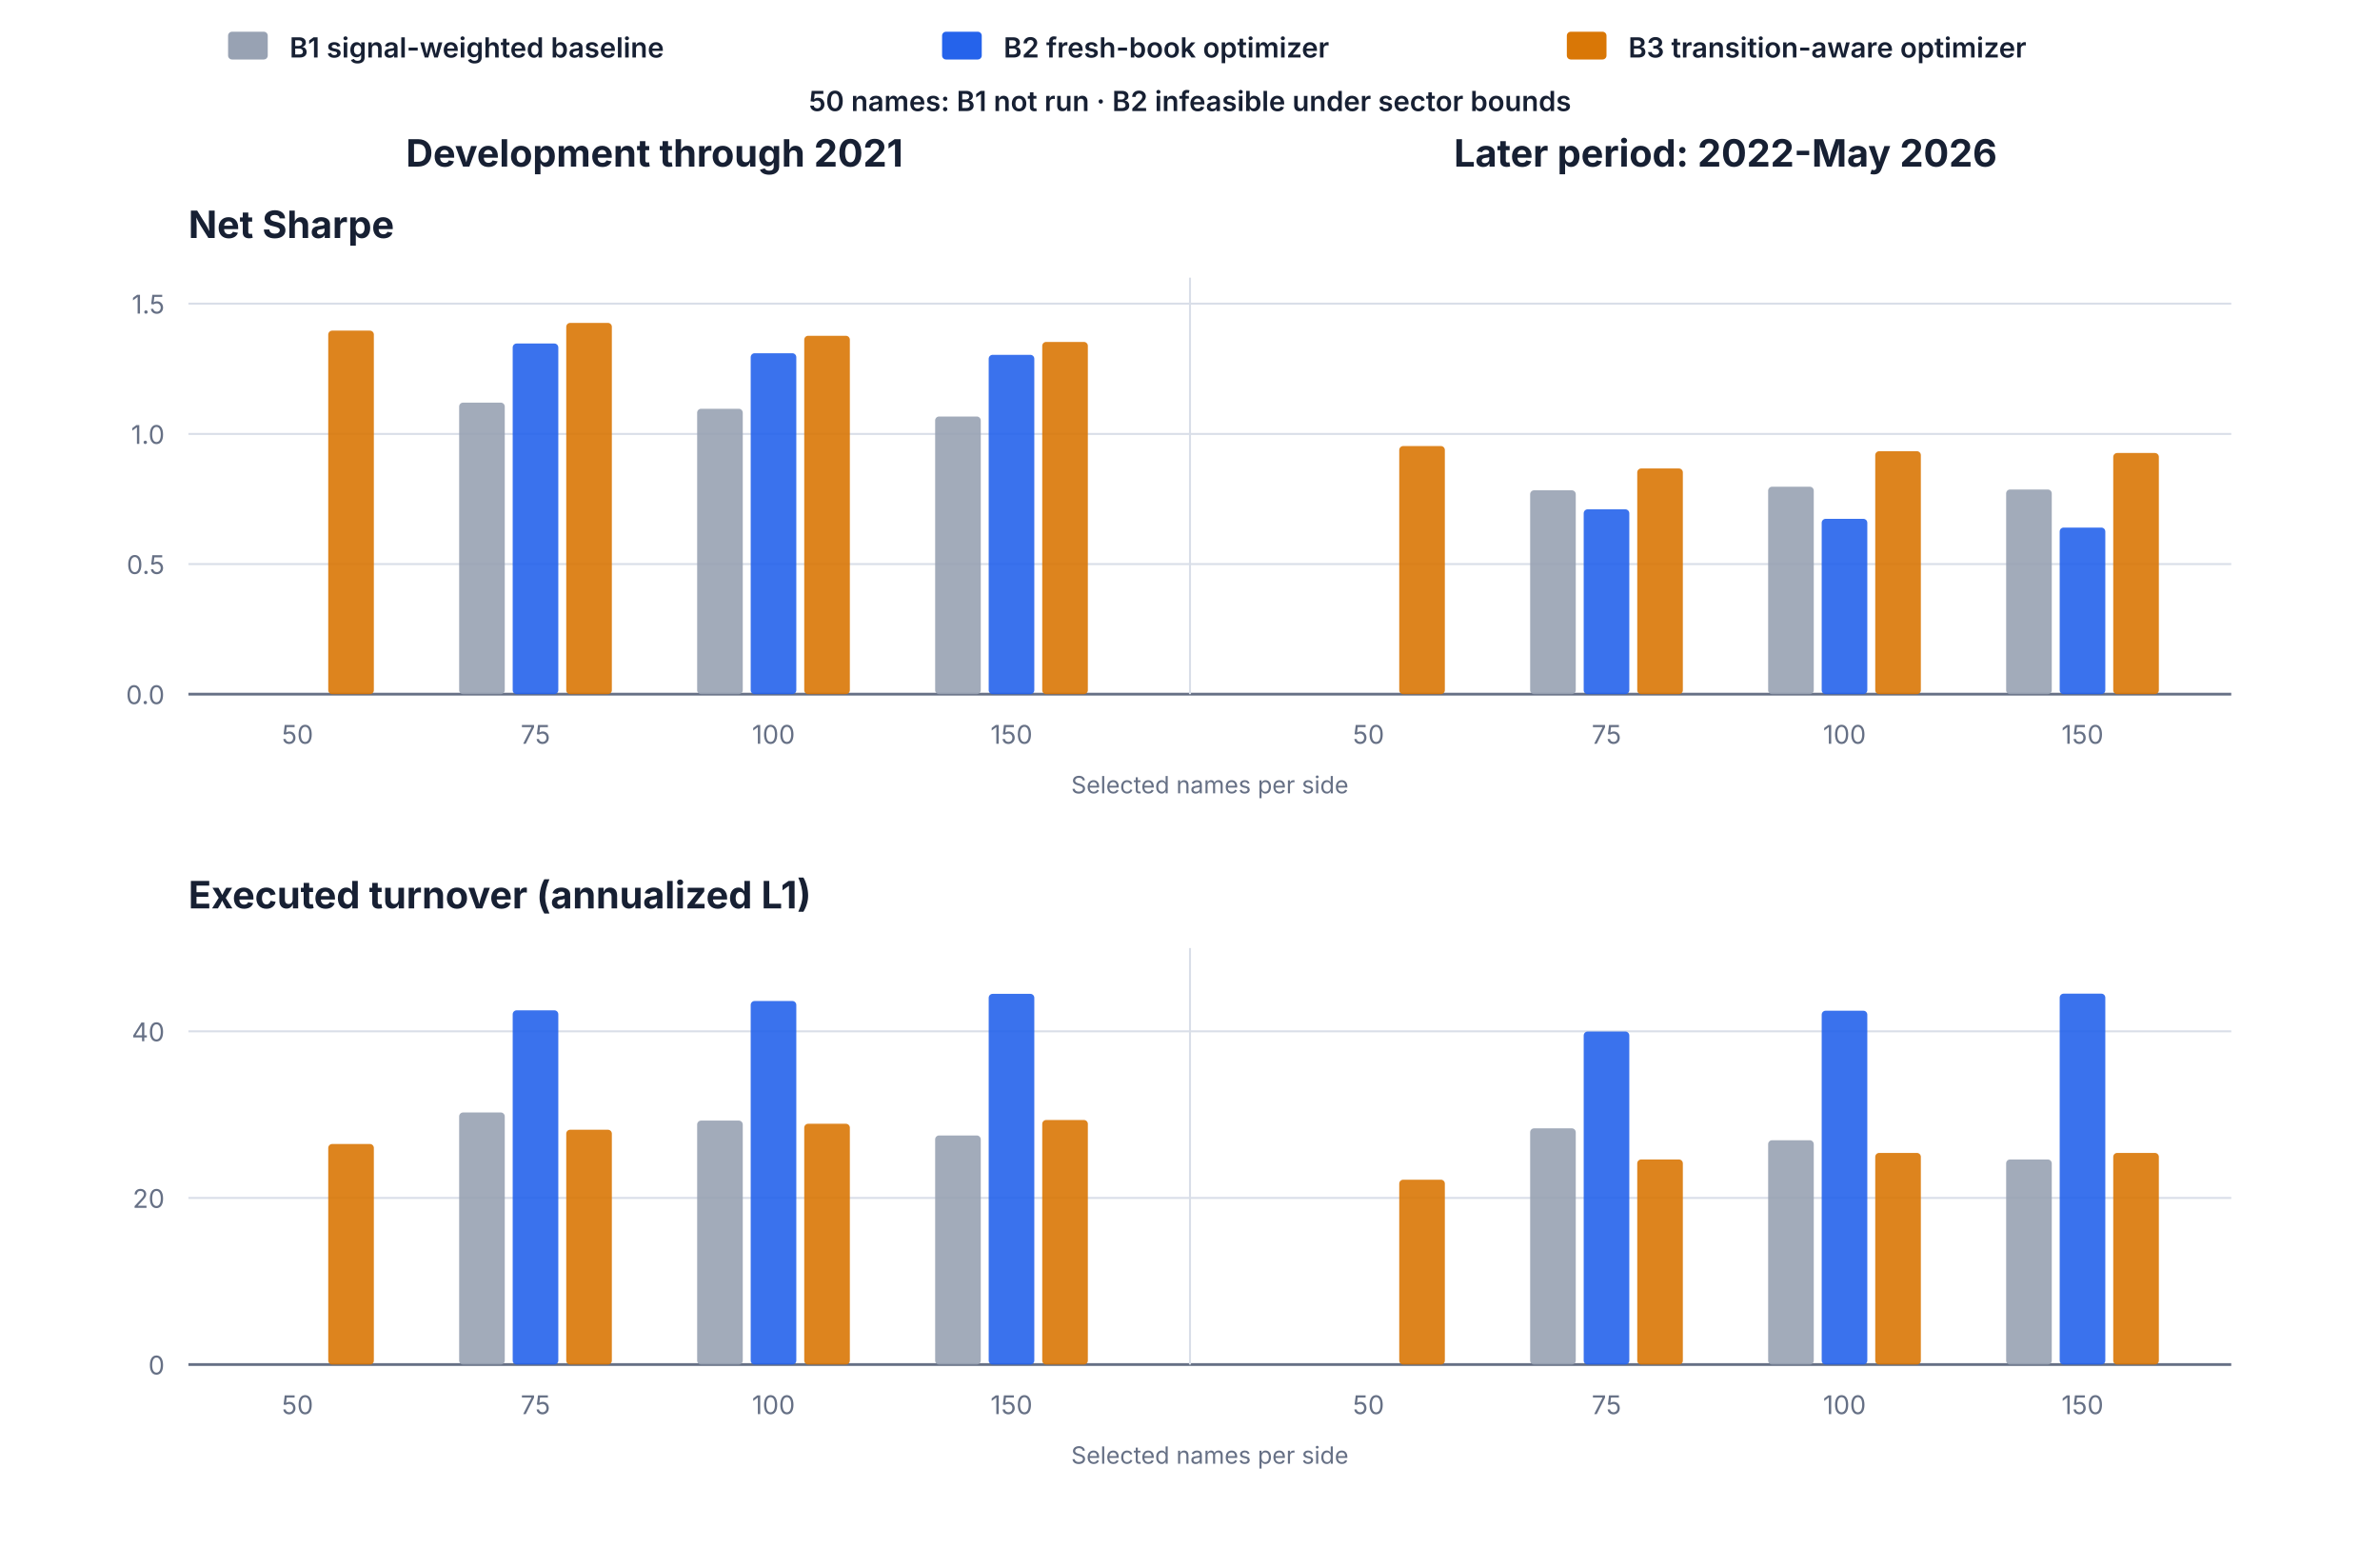
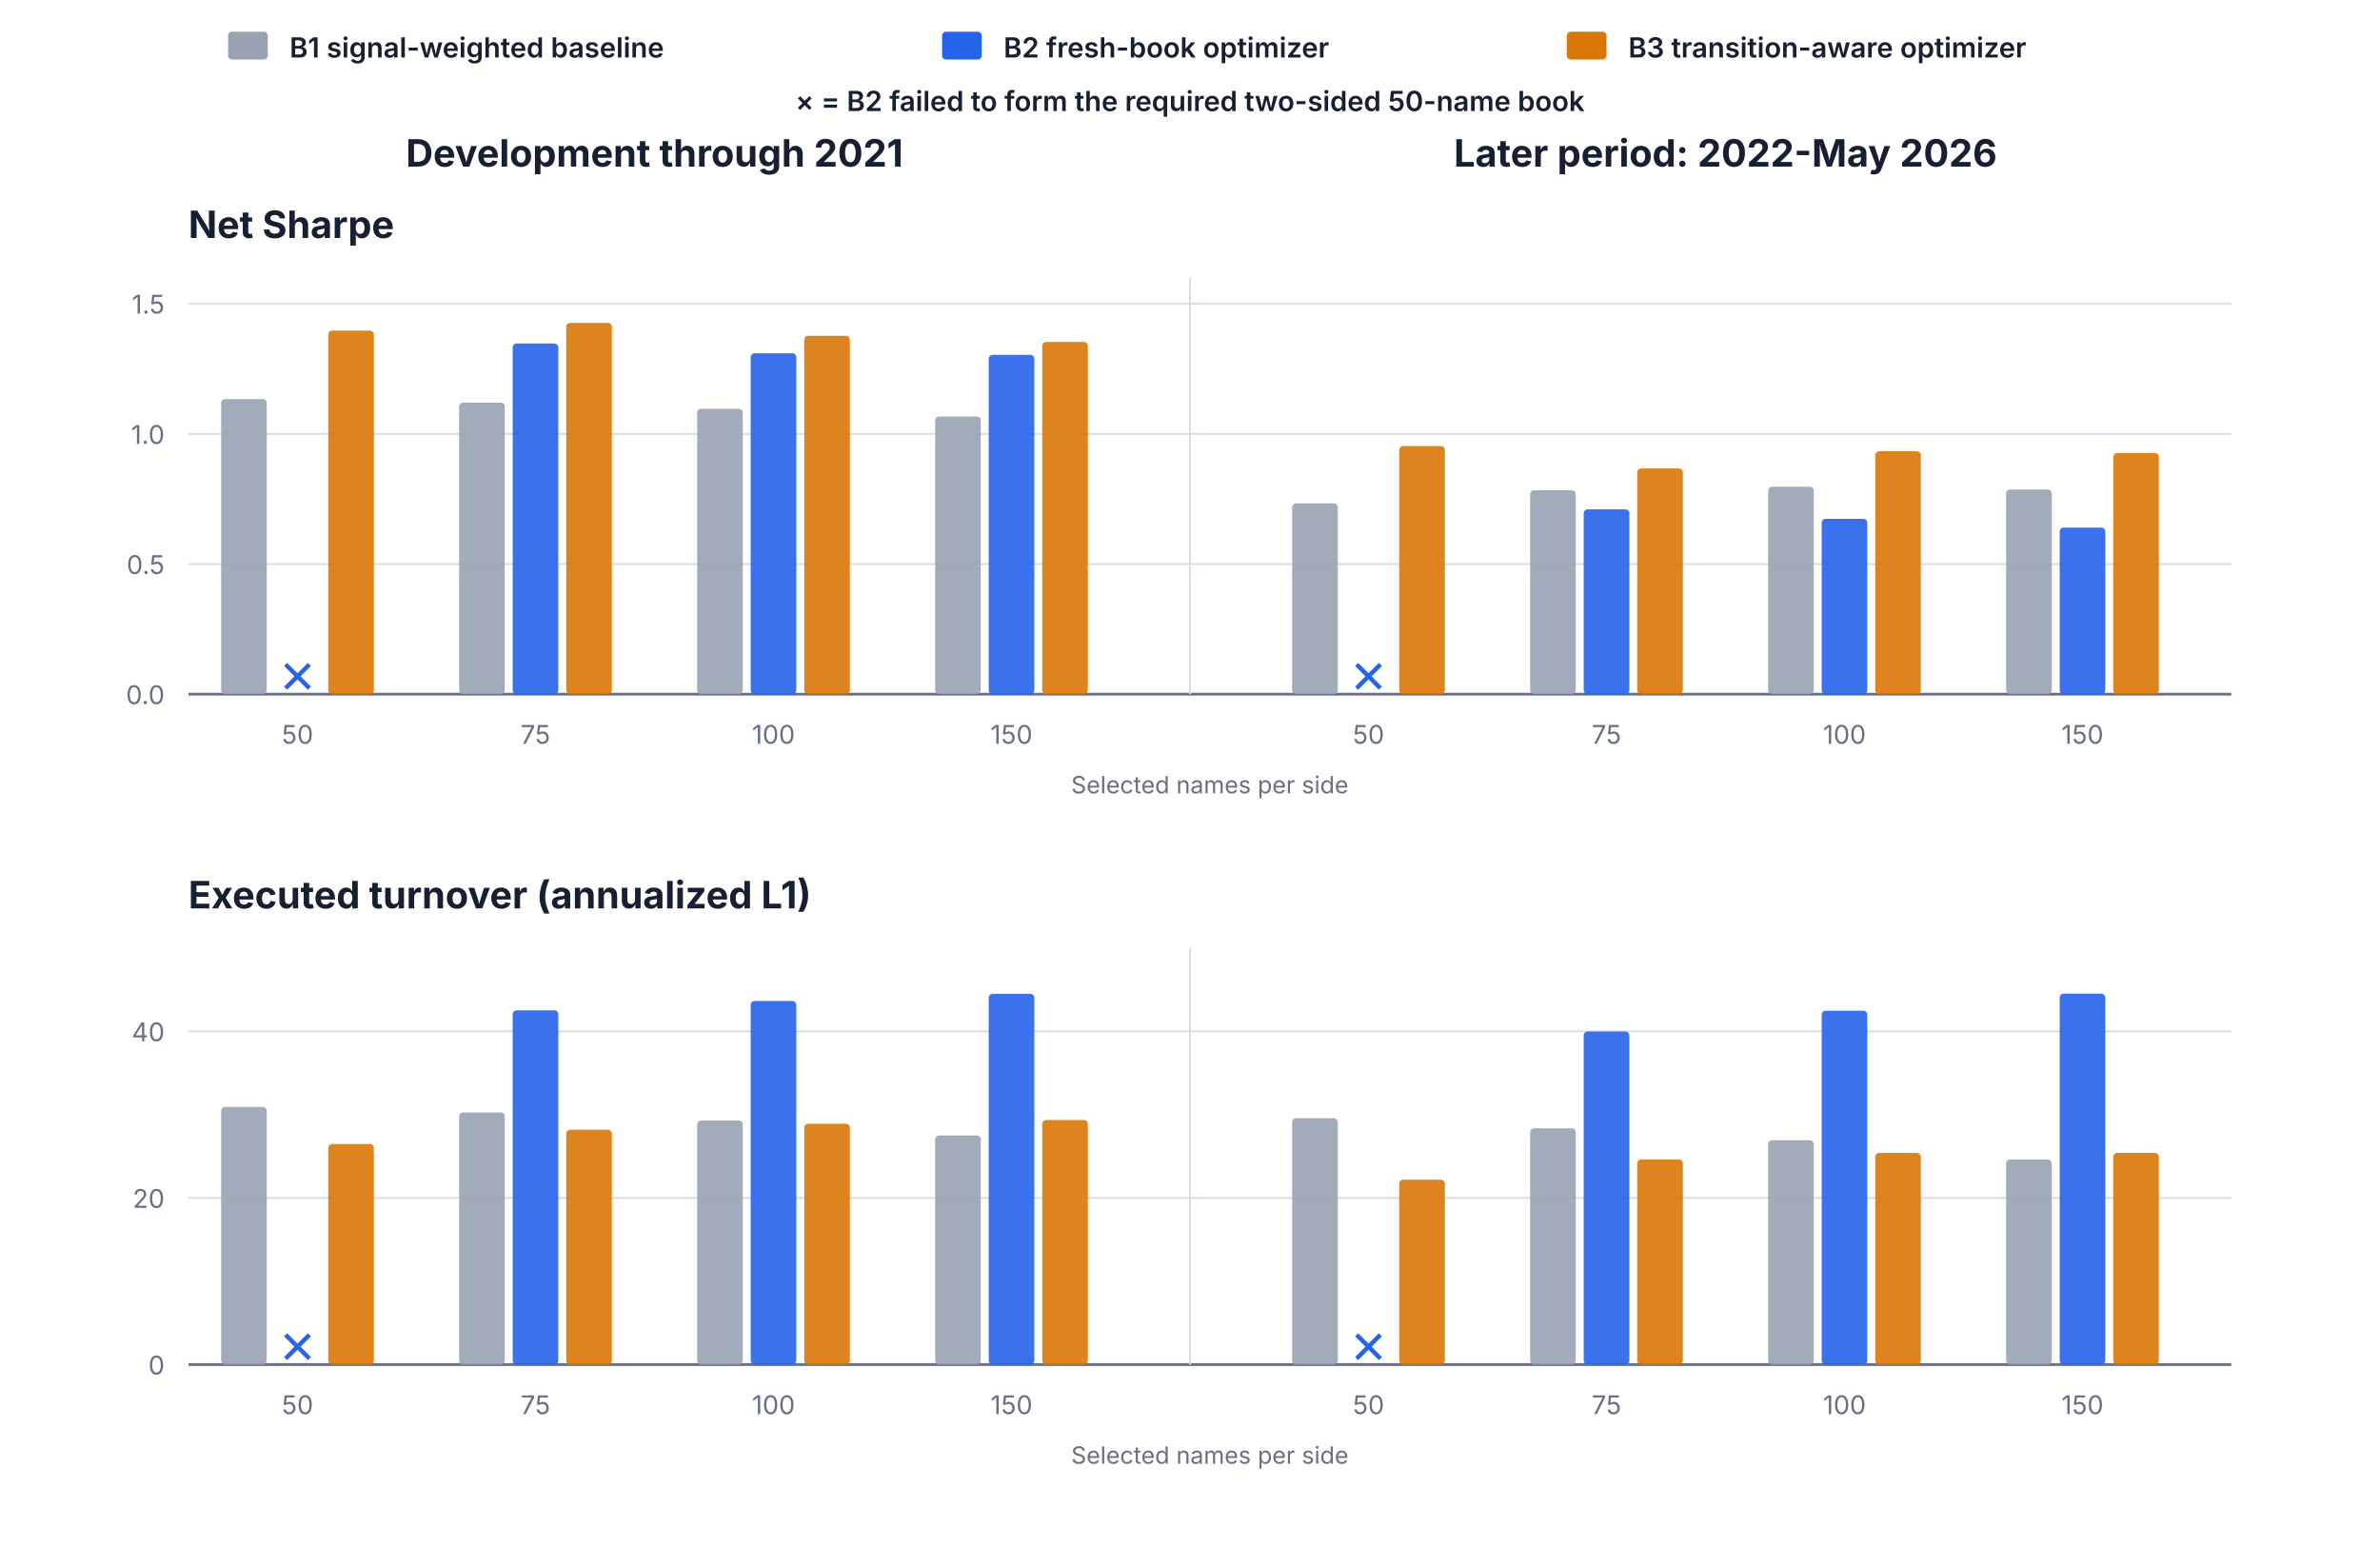
<svg xmlns="http://www.w3.org/2000/svg" width="1200" height="790" viewBox="0 0 1200 790" role="img" aria-labelledby="title desc">
  <g font-family="Inter, ui-sans-serif, -apple-system, BlinkMacSystemFont, Segoe UI, sans-serif">
    <rect x="115" y="16" width="20" height="14" rx="2" fill="#98A2B3" />
    <text x="146.0" y="29.0" fill="#172033" font-size="14" font-weight="600" text-anchor="start">B1 signal-weighted baseline</text>
    <rect x="475" y="16" width="20" height="14" rx="2" fill="#2563EB" />
    <text x="506.0" y="29.0" fill="#172033" font-size="14" font-weight="600" text-anchor="start">B2 fresh-book optimizer</text>
    <rect x="790" y="16" width="20" height="14" rx="2" fill="#D97706" />
    <text x="821.0" y="29.0" fill="#172033" font-size="14" font-weight="600" text-anchor="start">B3 transition-aware optimizer</text>
-     <text x="600.0" y="56.0" fill="#172033" font-size="14" font-weight="600" text-anchor="middle">50 names: B1 not run · B2 infeasible under sector bounds</text>
+     <text x="600.0" y="56.0" fill="#172033" font-size="14" font-weight="600" text-anchor="middle">× = B2 failed to form the required two-sided 50-name book</text>
    <text x="330.0" y="84.0" fill="#172033" font-size="19" font-weight="650" text-anchor="middle">Development through 2021</text>
    <text x="870.0" y="84.0" fill="#172033" font-size="19" font-weight="650" text-anchor="middle">Later period: 2022-May 2026</text>
    <text x="95.0" y="120.0" fill="#172033" font-size="19" font-weight="650" text-anchor="start">Net Sharpe</text>
    <line x1="95.0" y1="350.0" x2="1125.0" y2="350.0" stroke="#667085" stroke-width="1.4" />
    <text x="83.0" y="355.0" fill="#667085" font-size="13" font-weight="400" text-anchor="end">0.0</text>
    <line x1="95.0" y1="284.4" x2="1125.0" y2="284.4" stroke="#D9DEE8" stroke-width="1" />
    <text x="83.0" y="289.4" fill="#667085" font-size="13" font-weight="400" text-anchor="end">0.5</text>
    <line x1="95.0" y1="218.8" x2="1125.0" y2="218.8" stroke="#D9DEE8" stroke-width="1" />
    <text x="83.0" y="223.8" fill="#667085" font-size="13" font-weight="400" text-anchor="end">1.0</text>
    <line x1="95.0" y1="153.1" x2="1125.0" y2="153.1" stroke="#D9DEE8" stroke-width="1" />
    <text x="83.0" y="158.1" fill="#667085" font-size="13" font-weight="400" text-anchor="end">1.5</text>
    <text x="150.0" y="375.0" fill="#667085" font-size="13" font-weight="400" text-anchor="middle">50</text>
+     <rect x="111.5" y="201.2" width="23.0" height="148.8" rx="2" fill="#98A2B3" fill-opacity="0.90" />
+     <line x1="144.0" y1="335.0" x2="156.0" y2="347.0" stroke="#2563EB" stroke-width="2.2" />
+     <line x1="144.0" y1="347.0" x2="156.0" y2="335.0" stroke="#2563EB" stroke-width="2.2" />
    <rect x="165.5" y="166.7" width="23.0" height="183.3" rx="2" fill="#D97706" fill-opacity="0.90" />
    <text x="270.0" y="375.0" fill="#667085" font-size="13" font-weight="400" text-anchor="middle">75</text>
    <rect x="231.5" y="203.0" width="23.0" height="147.0" rx="2" fill="#98A2B3" fill-opacity="0.90" />
    <rect x="258.5" y="173.2" width="23.0" height="176.8" rx="2" fill="#2563EB" fill-opacity="0.90" />
    <rect x="285.5" y="162.8" width="23.0" height="187.2" rx="2" fill="#D97706" fill-opacity="0.90" />
    <text x="390.0" y="375.0" fill="#667085" font-size="13" font-weight="400" text-anchor="middle">100</text>
    <rect x="351.5" y="206.1" width="23.0" height="143.9" rx="2" fill="#98A2B3" fill-opacity="0.90" />
    <rect x="378.5" y="178.1" width="23.0" height="171.9" rx="2" fill="#2563EB" fill-opacity="0.90" />
    <rect x="405.5" y="169.3" width="23.0" height="180.7" rx="2" fill="#D97706" fill-opacity="0.90" />
    <text x="510.0" y="375.0" fill="#667085" font-size="13" font-weight="400" text-anchor="middle">150</text>
    <rect x="471.5" y="210.0" width="23.0" height="140.0" rx="2" fill="#98A2B3" fill-opacity="0.90" />
    <rect x="498.5" y="178.9" width="23.0" height="171.1" rx="2" fill="#2563EB" fill-opacity="0.90" />
    <rect x="525.5" y="172.4" width="23.0" height="177.6" rx="2" fill="#D97706" fill-opacity="0.90" />
    <text x="690.0" y="375.0" fill="#667085" font-size="13" font-weight="400" text-anchor="middle">50</text>
+     <rect x="651.5" y="253.8" width="23.0" height="96.2" rx="2" fill="#98A2B3" fill-opacity="0.90" />
+     <line x1="684.0" y1="335.0" x2="696.0" y2="347.0" stroke="#2563EB" stroke-width="2.2" />
+     <line x1="684.0" y1="347.0" x2="696.0" y2="335.0" stroke="#2563EB" stroke-width="2.2" />
    <rect x="705.5" y="224.9" width="23.0" height="125.1" rx="2" fill="#D97706" fill-opacity="0.90" />
    <text x="810.0" y="375.0" fill="#667085" font-size="13" font-weight="400" text-anchor="middle">75</text>
    <rect x="771.5" y="247.2" width="23.0" height="102.8" rx="2" fill="#98A2B3" fill-opacity="0.90" />
    <rect x="798.5" y="256.8" width="23.0" height="93.2" rx="2" fill="#2563EB" fill-opacity="0.90" />
    <rect x="825.5" y="236.2" width="23.0" height="113.8" rx="2" fill="#D97706" fill-opacity="0.90" />
    <text x="930.0" y="375.0" fill="#667085" font-size="13" font-weight="400" text-anchor="middle">100</text>
    <rect x="891.5" y="245.4" width="23.0" height="104.6" rx="2" fill="#98A2B3" fill-opacity="0.90" />
    <rect x="918.5" y="261.6" width="23.0" height="88.4" rx="2" fill="#2563EB" fill-opacity="0.90" />
    <rect x="945.5" y="227.5" width="23.0" height="122.5" rx="2" fill="#D97706" fill-opacity="0.90" />
    <text x="1050.0" y="375.0" fill="#667085" font-size="13" font-weight="400" text-anchor="middle">150</text>
    <rect x="1011.5" y="246.8" width="23.0" height="103.2" rx="2" fill="#98A2B3" fill-opacity="0.90" />
    <rect x="1038.5" y="266.0" width="23.0" height="84.0" rx="2" fill="#2563EB" fill-opacity="0.90" />
    <rect x="1065.5" y="228.4" width="23.0" height="121.6" rx="2" fill="#D97706" fill-opacity="0.90" />
    <line x1="600.0" y1="140.0" x2="600.0" y2="350.0" stroke="#D9DEE8" stroke-width="1" />
    <text x="610.0" y="400.0" fill="#667085" font-size="12" font-weight="400" text-anchor="middle">Selected names per side</text>
    <text x="95.0" y="458.0" fill="#172033" font-size="19" font-weight="650" text-anchor="start">Executed turnover (annualized L1)</text>
    <line x1="95.0" y1="688.0" x2="1125.0" y2="688.0" stroke="#667085" stroke-width="1.4" />
    <text x="83.0" y="693.0" fill="#667085" font-size="13" font-weight="400" text-anchor="end">0</text>
    <line x1="95.0" y1="604.0" x2="1125.0" y2="604.0" stroke="#D9DEE8" stroke-width="1" />
    <text x="83.0" y="609.0" fill="#667085" font-size="13" font-weight="400" text-anchor="end">20</text>
    <line x1="95.0" y1="520.0" x2="1125.0" y2="520.0" stroke="#D9DEE8" stroke-width="1" />
    <text x="83.0" y="525.0" fill="#667085" font-size="13" font-weight="400" text-anchor="end">40</text>
    <text x="150.0" y="713.0" fill="#667085" font-size="13" font-weight="400" text-anchor="middle">50</text>
+     <rect x="111.5" y="558.1" width="23.0" height="129.9" rx="2" fill="#98A2B3" fill-opacity="0.90" />
+     <line x1="144.0" y1="673.0" x2="156.0" y2="685.0" stroke="#2563EB" stroke-width="2.2" />
+     <line x1="144.0" y1="685.0" x2="156.0" y2="673.0" stroke="#2563EB" stroke-width="2.2" />
    <rect x="165.5" y="576.8" width="23.0" height="111.2" rx="2" fill="#D97706" fill-opacity="0.90" />
    <text x="270.0" y="713.0" fill="#667085" font-size="13" font-weight="400" text-anchor="middle">75</text>
    <rect x="231.5" y="560.9" width="23.0" height="127.1" rx="2" fill="#98A2B3" fill-opacity="0.90" />
    <rect x="258.5" y="509.4" width="23.0" height="178.6" rx="2" fill="#2563EB" fill-opacity="0.90" />
    <rect x="285.5" y="569.6" width="23.0" height="118.4" rx="2" fill="#D97706" fill-opacity="0.90" />
    <text x="390.0" y="713.0" fill="#667085" font-size="13" font-weight="400" text-anchor="middle">100</text>
    <rect x="351.5" y="565.0" width="23.0" height="123.0" rx="2" fill="#98A2B3" fill-opacity="0.90" />
    <rect x="378.5" y="504.7" width="23.0" height="183.3" rx="2" fill="#2563EB" fill-opacity="0.90" />
    <rect x="405.5" y="566.6" width="23.0" height="121.4" rx="2" fill="#D97706" fill-opacity="0.90" />
    <text x="510.0" y="713.0" fill="#667085" font-size="13" font-weight="400" text-anchor="middle">150</text>
    <rect x="471.5" y="572.5" width="23.0" height="115.5" rx="2" fill="#98A2B3" fill-opacity="0.90" />
    <rect x="498.5" y="501.1" width="23.0" height="186.9" rx="2" fill="#2563EB" fill-opacity="0.90" />
    <rect x="525.5" y="564.7" width="23.0" height="123.3" rx="2" fill="#D97706" fill-opacity="0.90" />
    <text x="690.0" y="713.0" fill="#667085" font-size="13" font-weight="400" text-anchor="middle">50</text>
+     <rect x="651.5" y="563.8" width="23.0" height="124.2" rx="2" fill="#98A2B3" fill-opacity="0.90" />
+     <line x1="684.0" y1="673.0" x2="696.0" y2="685.0" stroke="#2563EB" stroke-width="2.2" />
+     <line x1="684.0" y1="685.0" x2="696.0" y2="673.0" stroke="#2563EB" stroke-width="2.2" />
    <rect x="705.5" y="594.8" width="23.0" height="93.2" rx="2" fill="#D97706" fill-opacity="0.90" />
    <text x="810.0" y="713.0" fill="#667085" font-size="13" font-weight="400" text-anchor="middle">75</text>
    <rect x="771.5" y="568.9" width="23.0" height="119.1" rx="2" fill="#98A2B3" fill-opacity="0.90" />
    <rect x="798.5" y="520.1" width="23.0" height="167.9" rx="2" fill="#2563EB" fill-opacity="0.90" />
    <rect x="825.5" y="584.6" width="23.0" height="103.4" rx="2" fill="#D97706" fill-opacity="0.90" />
    <text x="930.0" y="713.0" fill="#667085" font-size="13" font-weight="400" text-anchor="middle">100</text>
    <rect x="891.5" y="574.9" width="23.0" height="113.1" rx="2" fill="#98A2B3" fill-opacity="0.90" />
    <rect x="918.5" y="509.6" width="23.0" height="178.4" rx="2" fill="#2563EB" fill-opacity="0.90" />
    <rect x="945.5" y="581.3" width="23.0" height="106.7" rx="2" fill="#D97706" fill-opacity="0.90" />
    <text x="1050.0" y="713.0" fill="#667085" font-size="13" font-weight="400" text-anchor="middle">150</text>
    <rect x="1011.5" y="584.6" width="23.0" height="103.4" rx="2" fill="#98A2B3" fill-opacity="0.90" />
    <rect x="1038.5" y="501.0" width="23.0" height="187.0" rx="2" fill="#2563EB" fill-opacity="0.90" />
    <rect x="1065.5" y="581.3" width="23.0" height="106.7" rx="2" fill="#D97706" fill-opacity="0.90" />
    <line x1="600.0" y1="478.0" x2="600.0" y2="688.0" stroke="#D9DEE8" stroke-width="1" />
    <text x="610.0" y="738.0" fill="#667085" font-size="12" font-weight="400" text-anchor="middle">Selected names per side</text>
  </g>
</svg>
